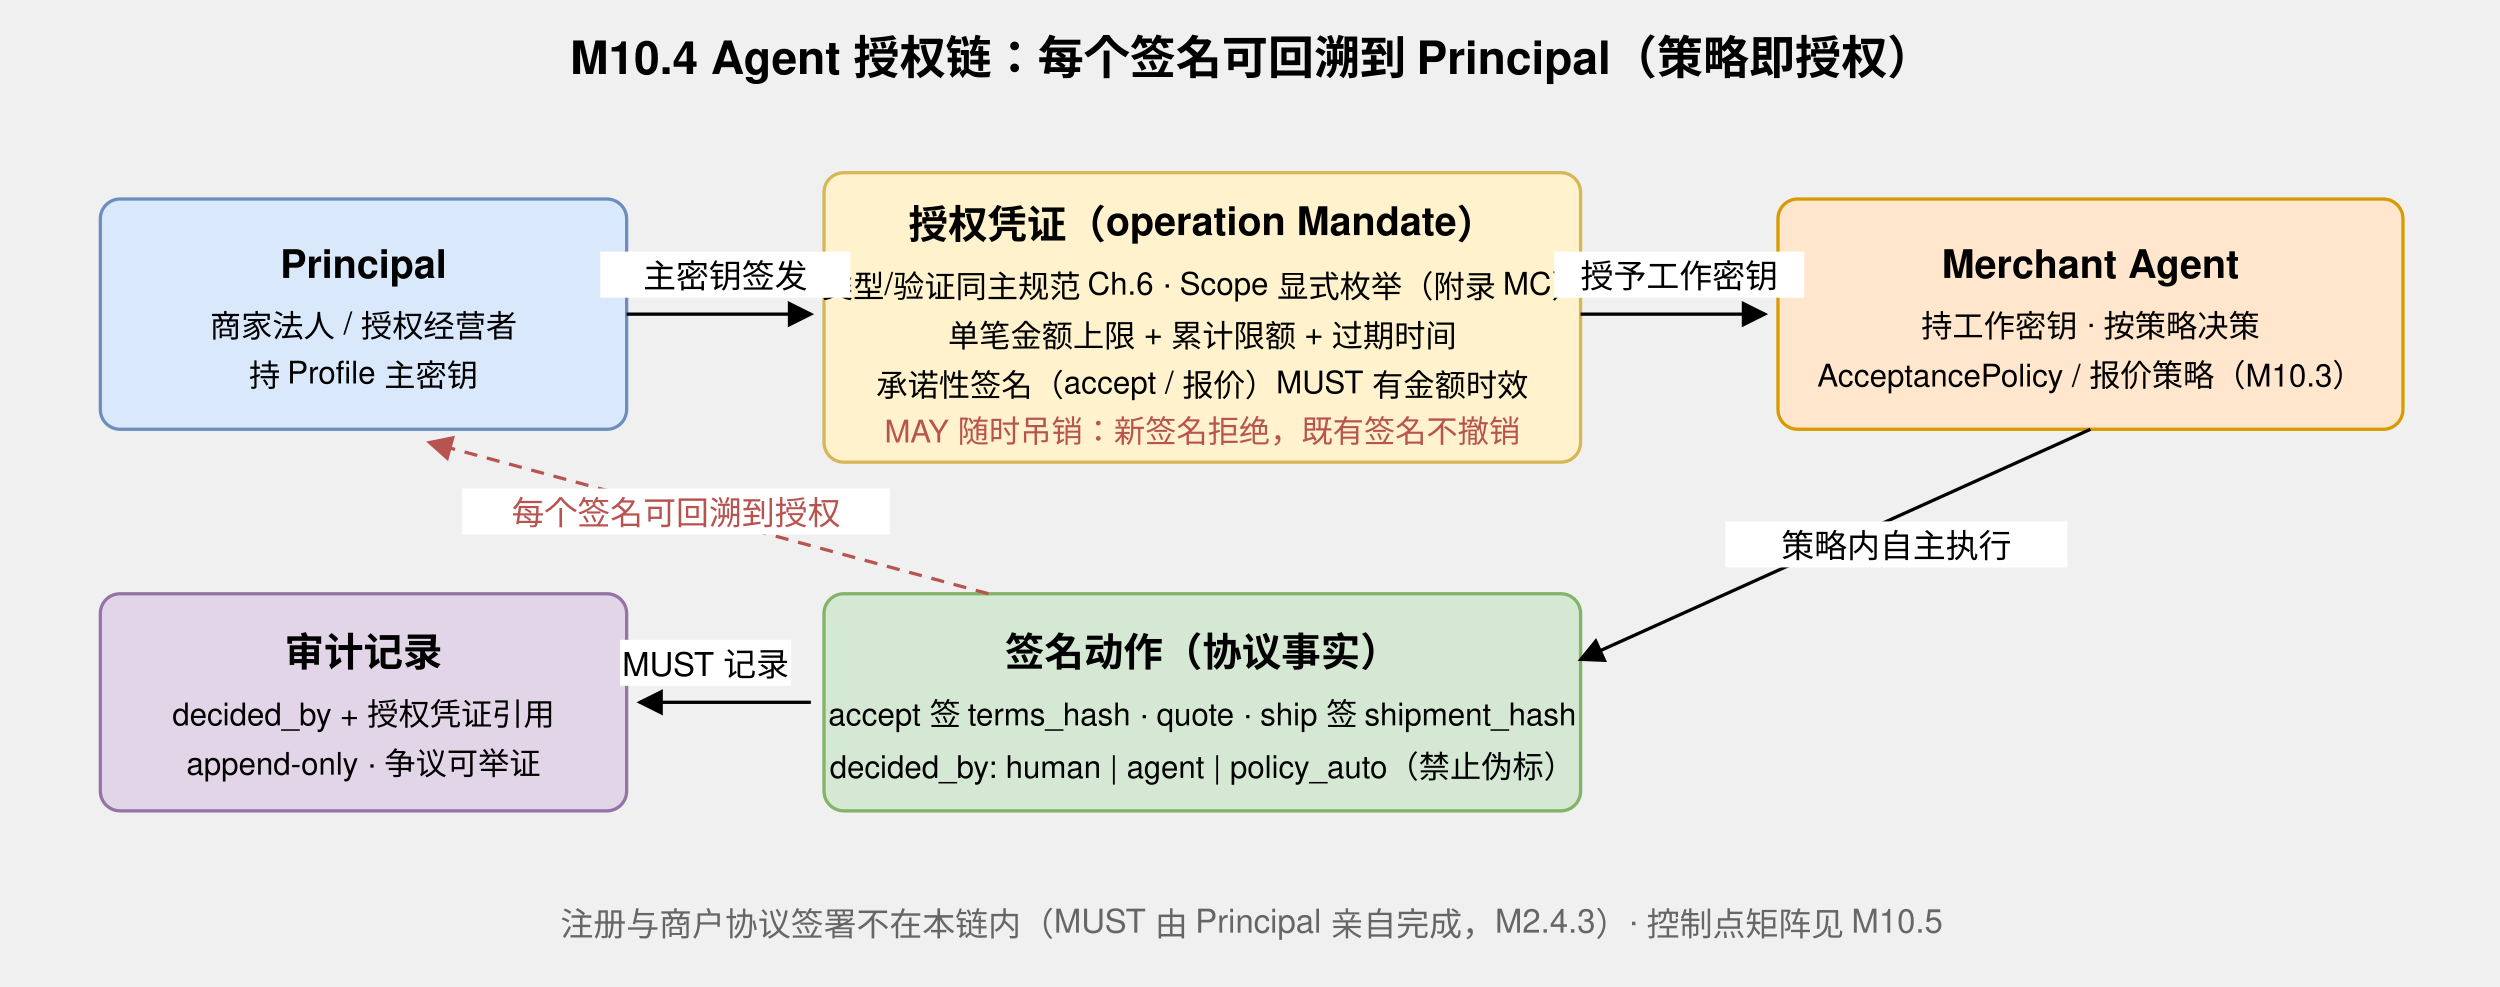
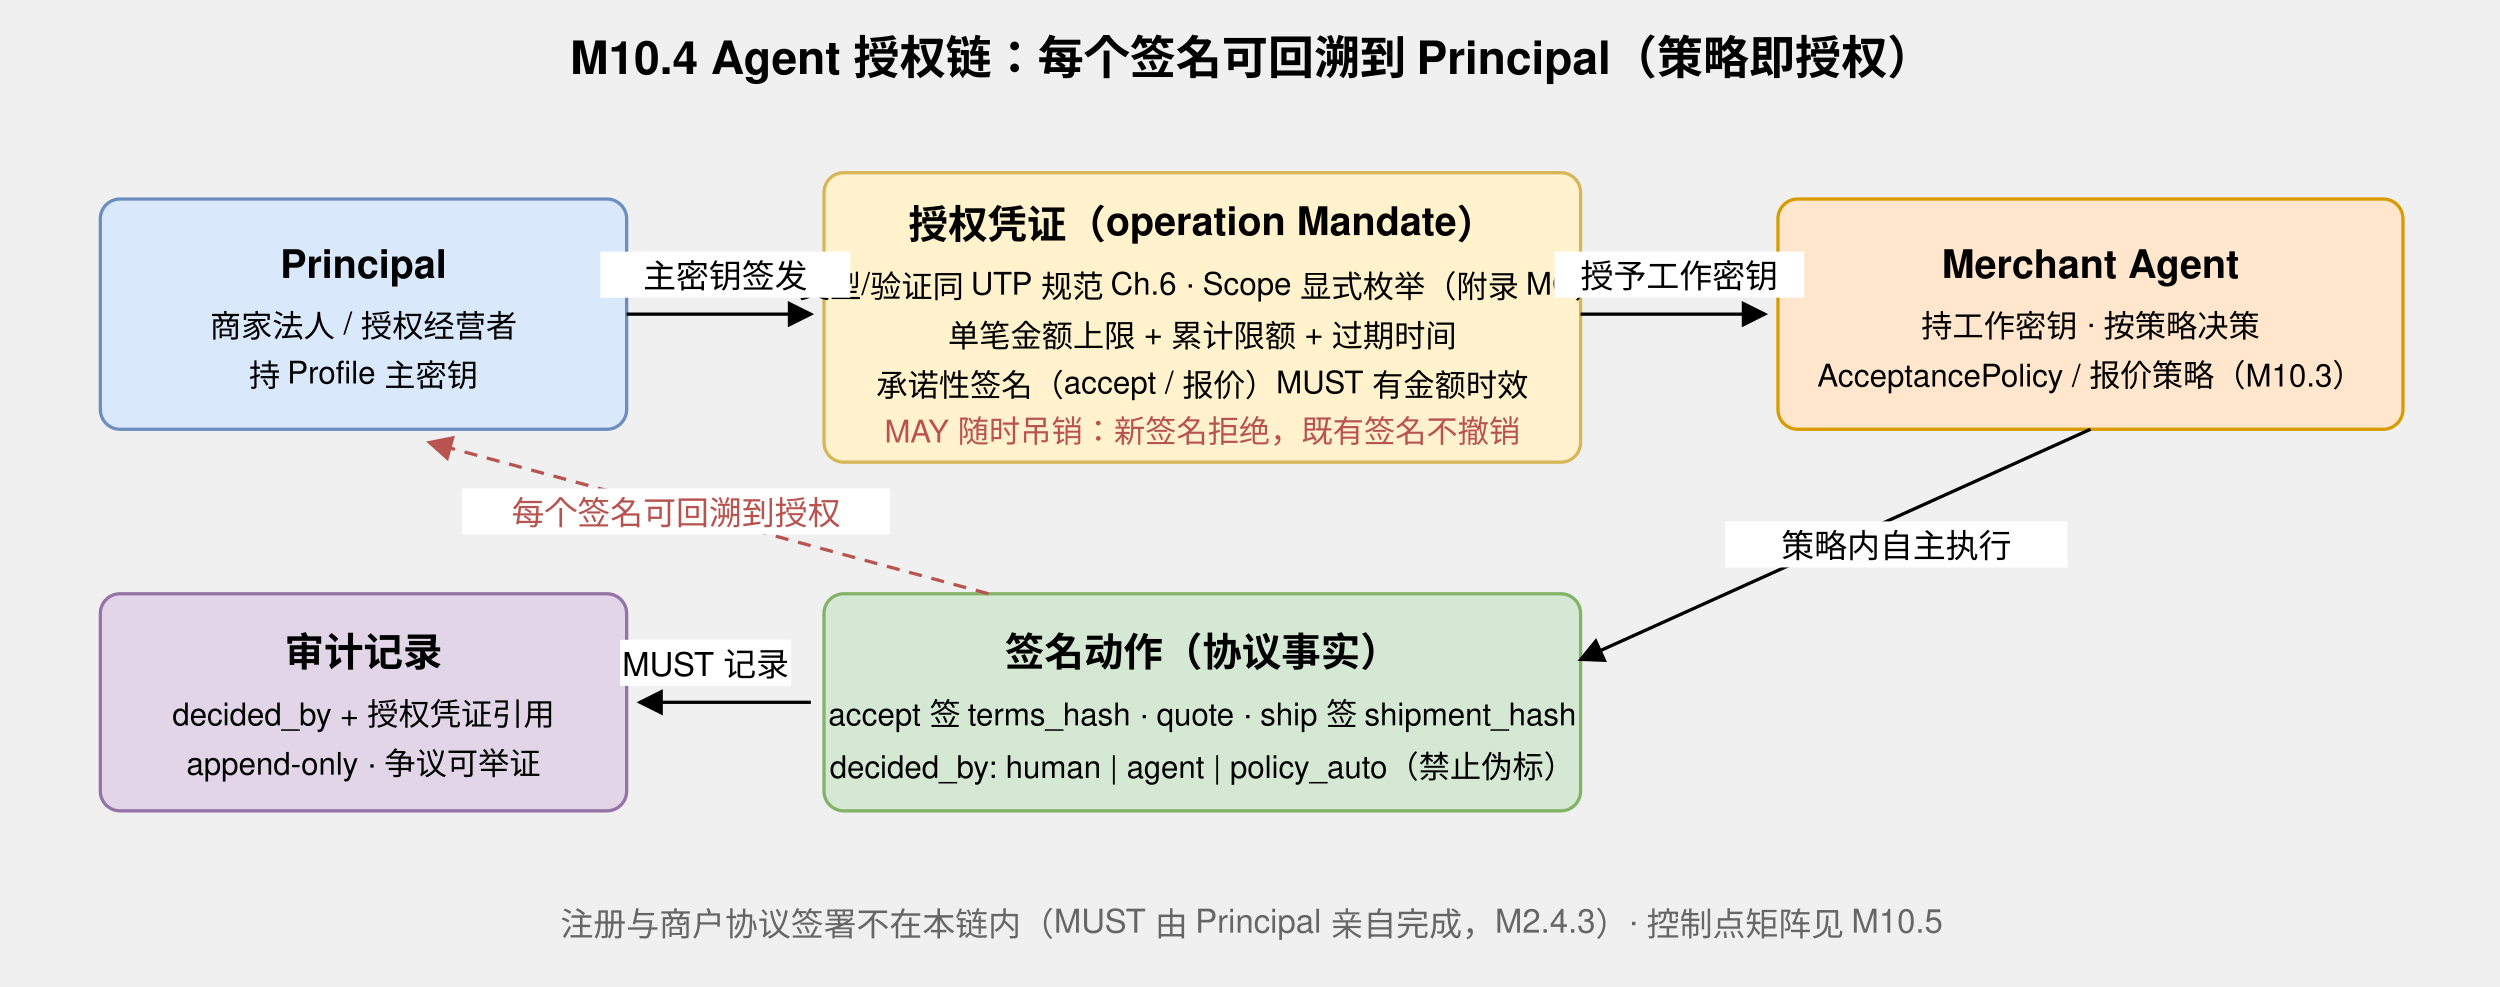
<svg xmlns="http://www.w3.org/2000/svg" version="1.1" width="760px" height="300px" viewBox="-0.5 -0.5 760 300" font-family="Helvetica">
  <defs>
    <marker id="mAuthArrow" markerWidth="10" markerHeight="10" refX="7" refY="4" orient="auto" markerUnits="userSpaceOnUse">
      <path d="M0,0 L8,4 L0,8 Z" fill="rgb(0,0,0)" />
    </marker>
    <marker id="mAuthArrowR" markerWidth="10" markerHeight="10" refX="7" refY="4" orient="auto" markerUnits="userSpaceOnUse">
      <path d="M0,0 L8,4 L0,8 Z" fill="#b85450" />
    </marker>
  </defs>
  <g>
    <text x="380" y="22" text-anchor="middle" font-size="14" font-weight="bold">M10.4 Agent 授权链：每个签名可回溯到 Principal（策略即授权）</text>
    <rect x="30" y="60" width="160" height="70" rx="6" fill="#dae8fc" stroke="#6c8ebf" />
    <text x="110" y="84" text-anchor="middle" font-size="12" font-weight="bold">Principal</text>
    <text x="110" y="102" text-anchor="middle" font-size="9.5">商家法人 / 授权经营者</text>
    <text x="110" y="117" text-anchor="middle" font-size="9.5">持 Profile 主密钥</text>
    <rect x="250" y="52" width="230" height="88" rx="6" fill="#fff2cc" stroke="#d6b656" />
    <text x="365" y="72" text-anchor="middle" font-size="12" font-weight="bold">授权凭证（operation Mandate）</text>
-     <text x="365" y="90" text-anchor="middle" font-size="9.5">类型/验证同主规范 Ch.6 · Scope 显式枚举（附录 MC）</text>
+     <text x="365" y="90" text-anchor="middle" font-size="9.5">类型/验证同 UTP 规范 Ch.6 · Scope 显式枚举（附录 MC）</text>
    <text x="365" y="105" text-anchor="middle" font-size="9.5">单笔金额上限 + 累计限额 + 过期时间</text>
    <text x="365" y="120" text-anchor="middle" font-size="9.5">承诺性签名（accept / 报价）MUST 有金额时效</text>
    <text x="365" y="134" text-anchor="middle" font-size="9.5" fill="#b85450">MAY 随时吊销：新签名拒绝，既有签名不撤销</text>
    <rect x="540" y="60" width="190" height="70" rx="6" fill="#ffe6cc" stroke="#d79b00" />
    <text x="635" y="84" text-anchor="middle" font-size="12" font-weight="bold">Merchant Agent</text>
    <text x="635" y="102" text-anchor="middle" font-size="9.5">持工作密钥 · 按策略决策</text>
    <text x="635" y="117" text-anchor="middle" font-size="9.5">AcceptancePolicy / 报价策略（M10.3）</text>
    <path d="M 190 95 L 246 95" fill="none" stroke="rgb(0,0,0)" marker-end="url(#mAuthArrow)" />
    <g font-size="10" text-anchor="middle">
      <rect x="182" y="76" width="76" height="14" fill="#fff" />
      <text x="220" y="87">主密钥签发</text>
    </g>
    <path d="M 480 95 L 536 95" fill="none" stroke="rgb(0,0,0)" marker-end="url(#mAuthArrow)" />
    <g font-size="10" text-anchor="middle">
      <rect x="472" y="76" width="76" height="14" fill="#fff" />
      <text x="510" y="87">授予工作密钥</text>
    </g>
    <rect x="250" y="180" width="230" height="66" rx="6" fill="#d5e8d4" stroke="#82b366" />
    <text x="365" y="202" text-anchor="middle" font-size="12" font-weight="bold">签名动作（协议事实）</text>
    <text x="365" y="220" text-anchor="middle" font-size="9.5">accept 签 terms_hash · quote · ship 签 shipment_hash</text>
    <text x="365" y="236" text-anchor="middle" font-size="9.5">decided_by: human | agent | policy_auto（禁止伪标）</text>
    <path d="M 635 130 L 480 200" fill="none" stroke="rgb(0,0,0)" marker-end="url(#mAuthArrow)" />
    <g font-size="10" text-anchor="middle">
      <rect x="524" y="158" width="104" height="14" fill="#fff" />
      <text x="576" y="169">策略内自主执行</text>
    </g>
    <rect x="30" y="180" width="160" height="66" rx="6" fill="#e1d5e7" stroke="#9673a6" />
    <text x="110" y="202" text-anchor="middle" font-size="12" font-weight="bold">审计记录</text>
    <text x="110" y="220" text-anchor="middle" font-size="9.5">decided_by + 授权凭证引用</text>
    <text x="110" y="235" text-anchor="middle" font-size="9.5">append-only · 争议可举证</text>
    <path d="M 246 213 L 194 213" fill="none" stroke="rgb(0,0,0)" marker-end="url(#mAuthArrow)" />
    <g font-size="10" text-anchor="middle">
      <rect x="188" y="194" width="52" height="14" fill="#fff" />
      <text x="214" y="205">MUST 记录</text>
    </g>
    <path d="M 300 180 L 130 134" fill="none" stroke="#b85450" stroke-dasharray="4 3" marker-end="url(#mAuthArrowR)" />
    <g font-size="10" text-anchor="middle" fill="#b85450">
      <rect x="140" y="148" width="130" height="14" fill="#fff" />
      <text x="205" y="159">每个签名可回溯到授权</text>
    </g>
    <text x="380" y="284" text-anchor="middle" font-size="10" fill="#666">注册与商户协议签署不在本链内（MUST 由 Principal 亲自完成，M2.4.3）· 控制点矩阵见 M10.5</text>
  </g>
</svg>
